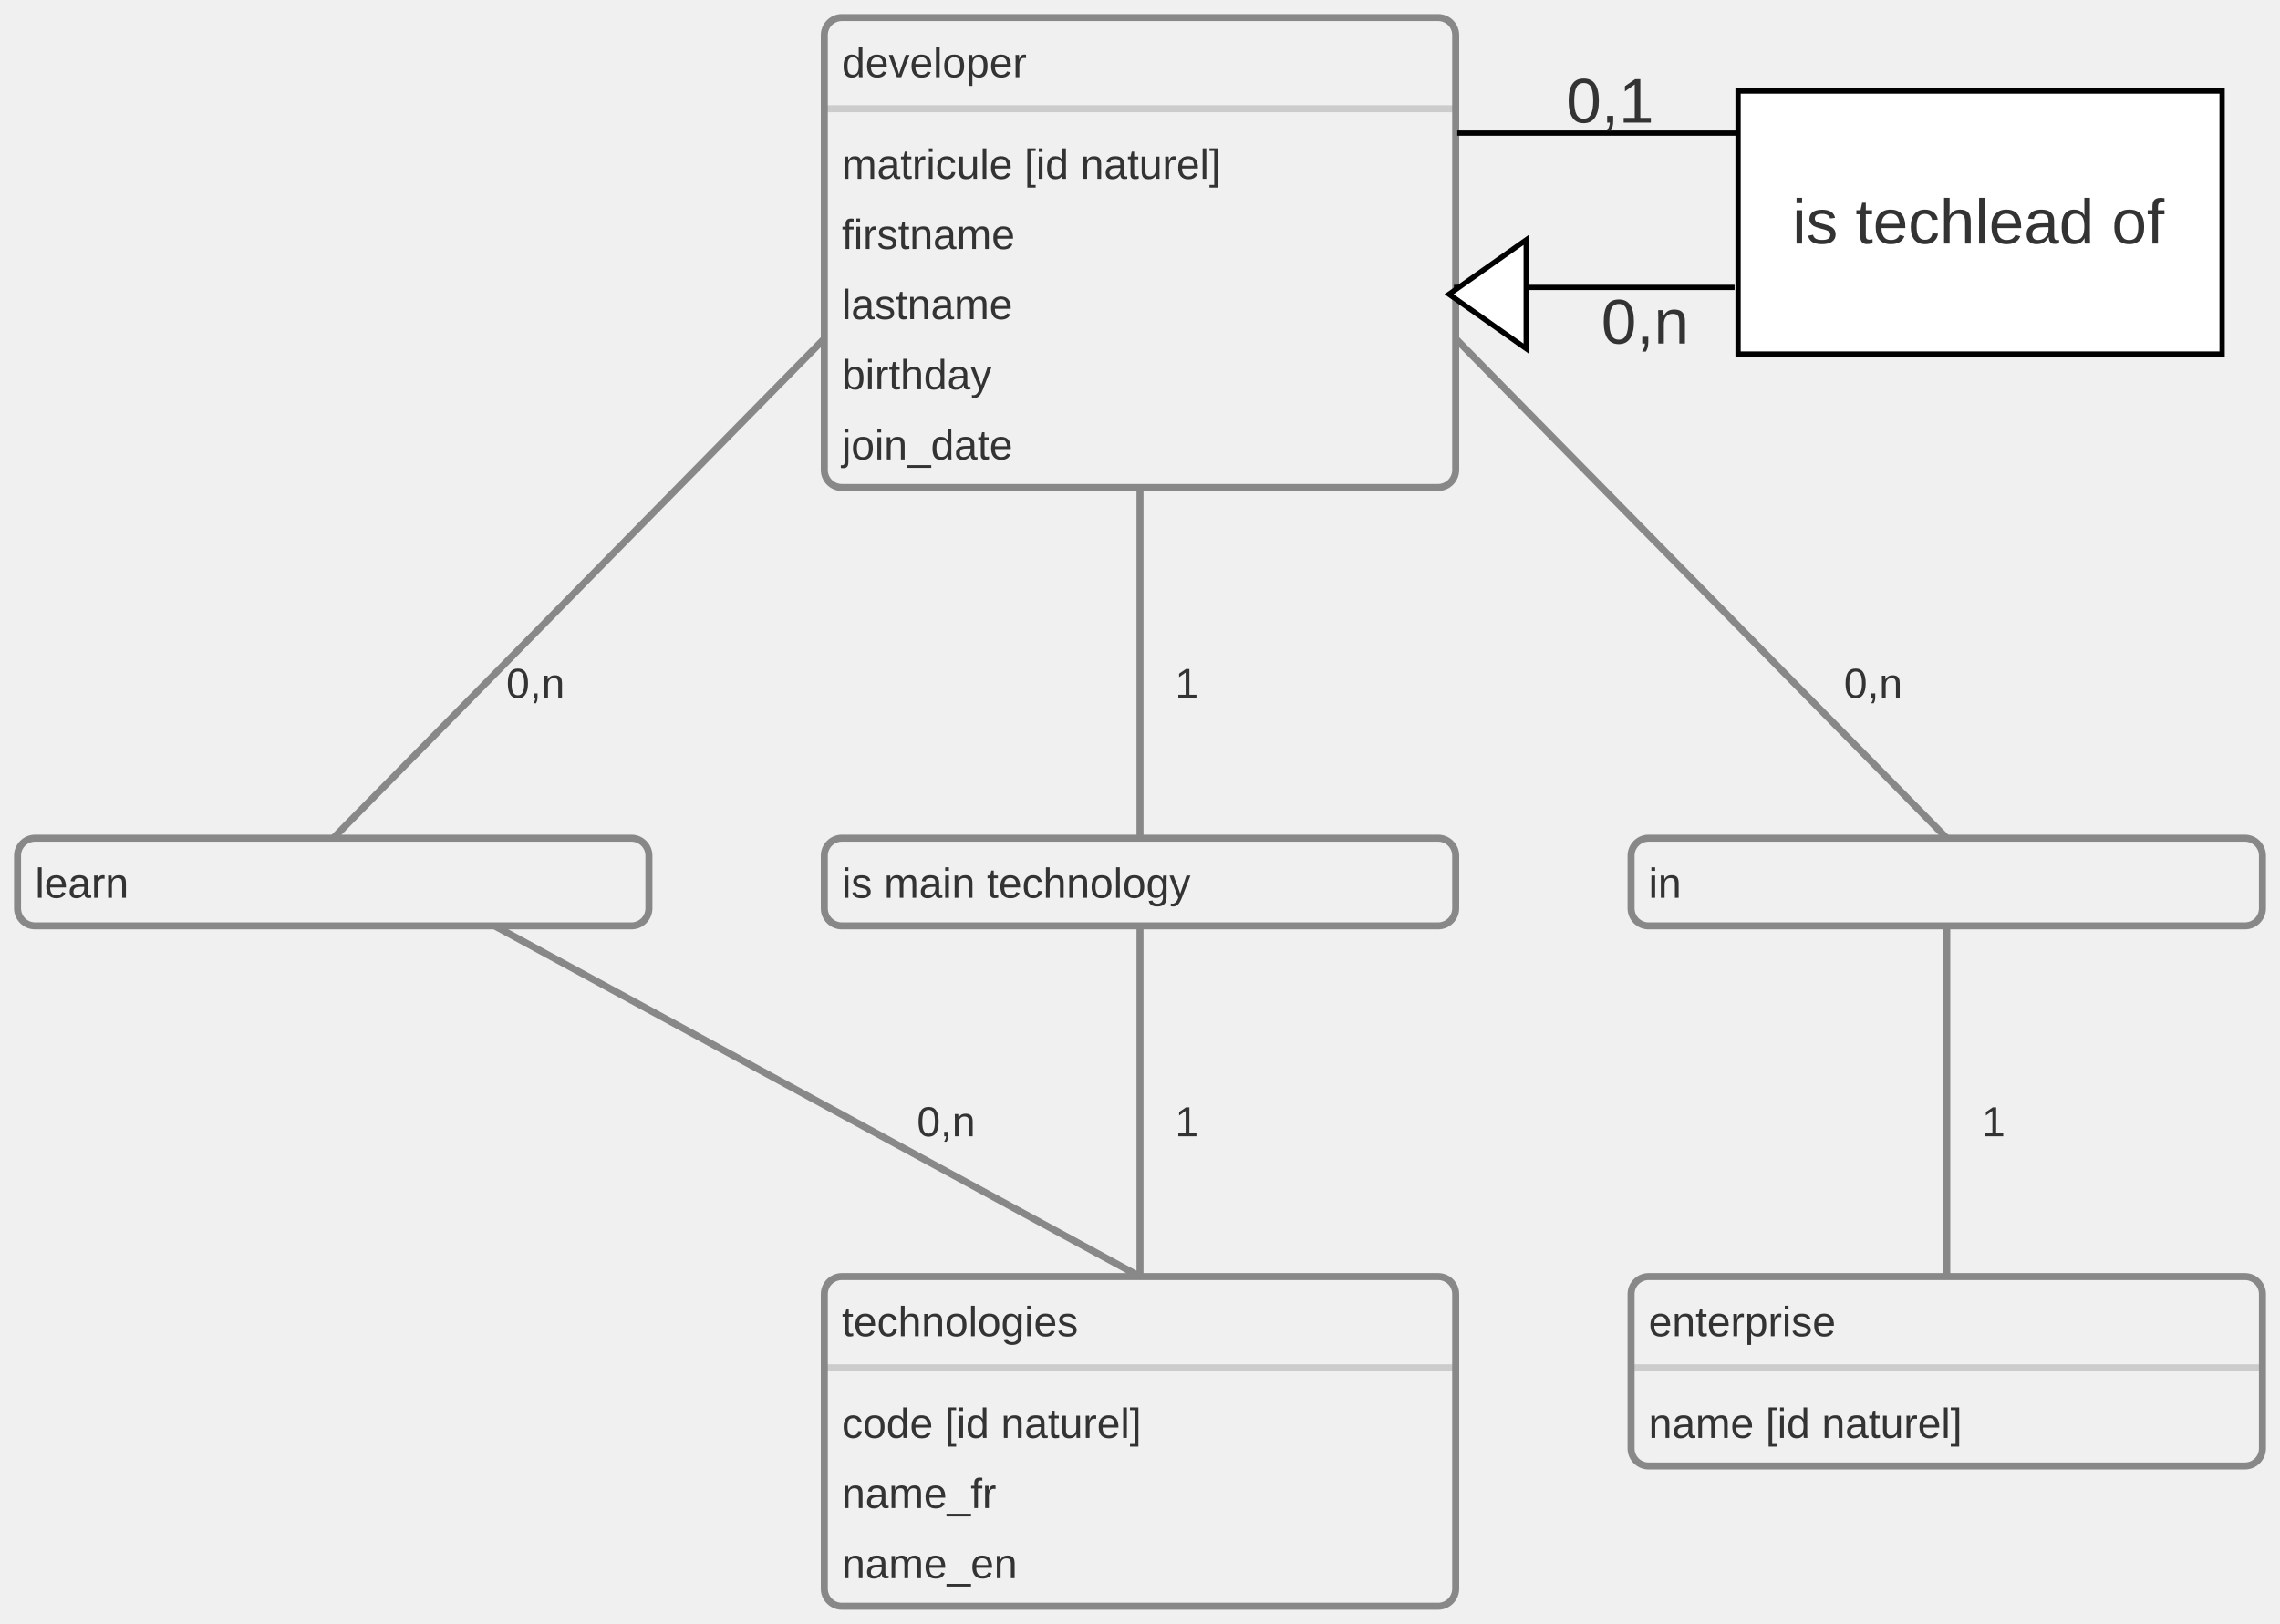
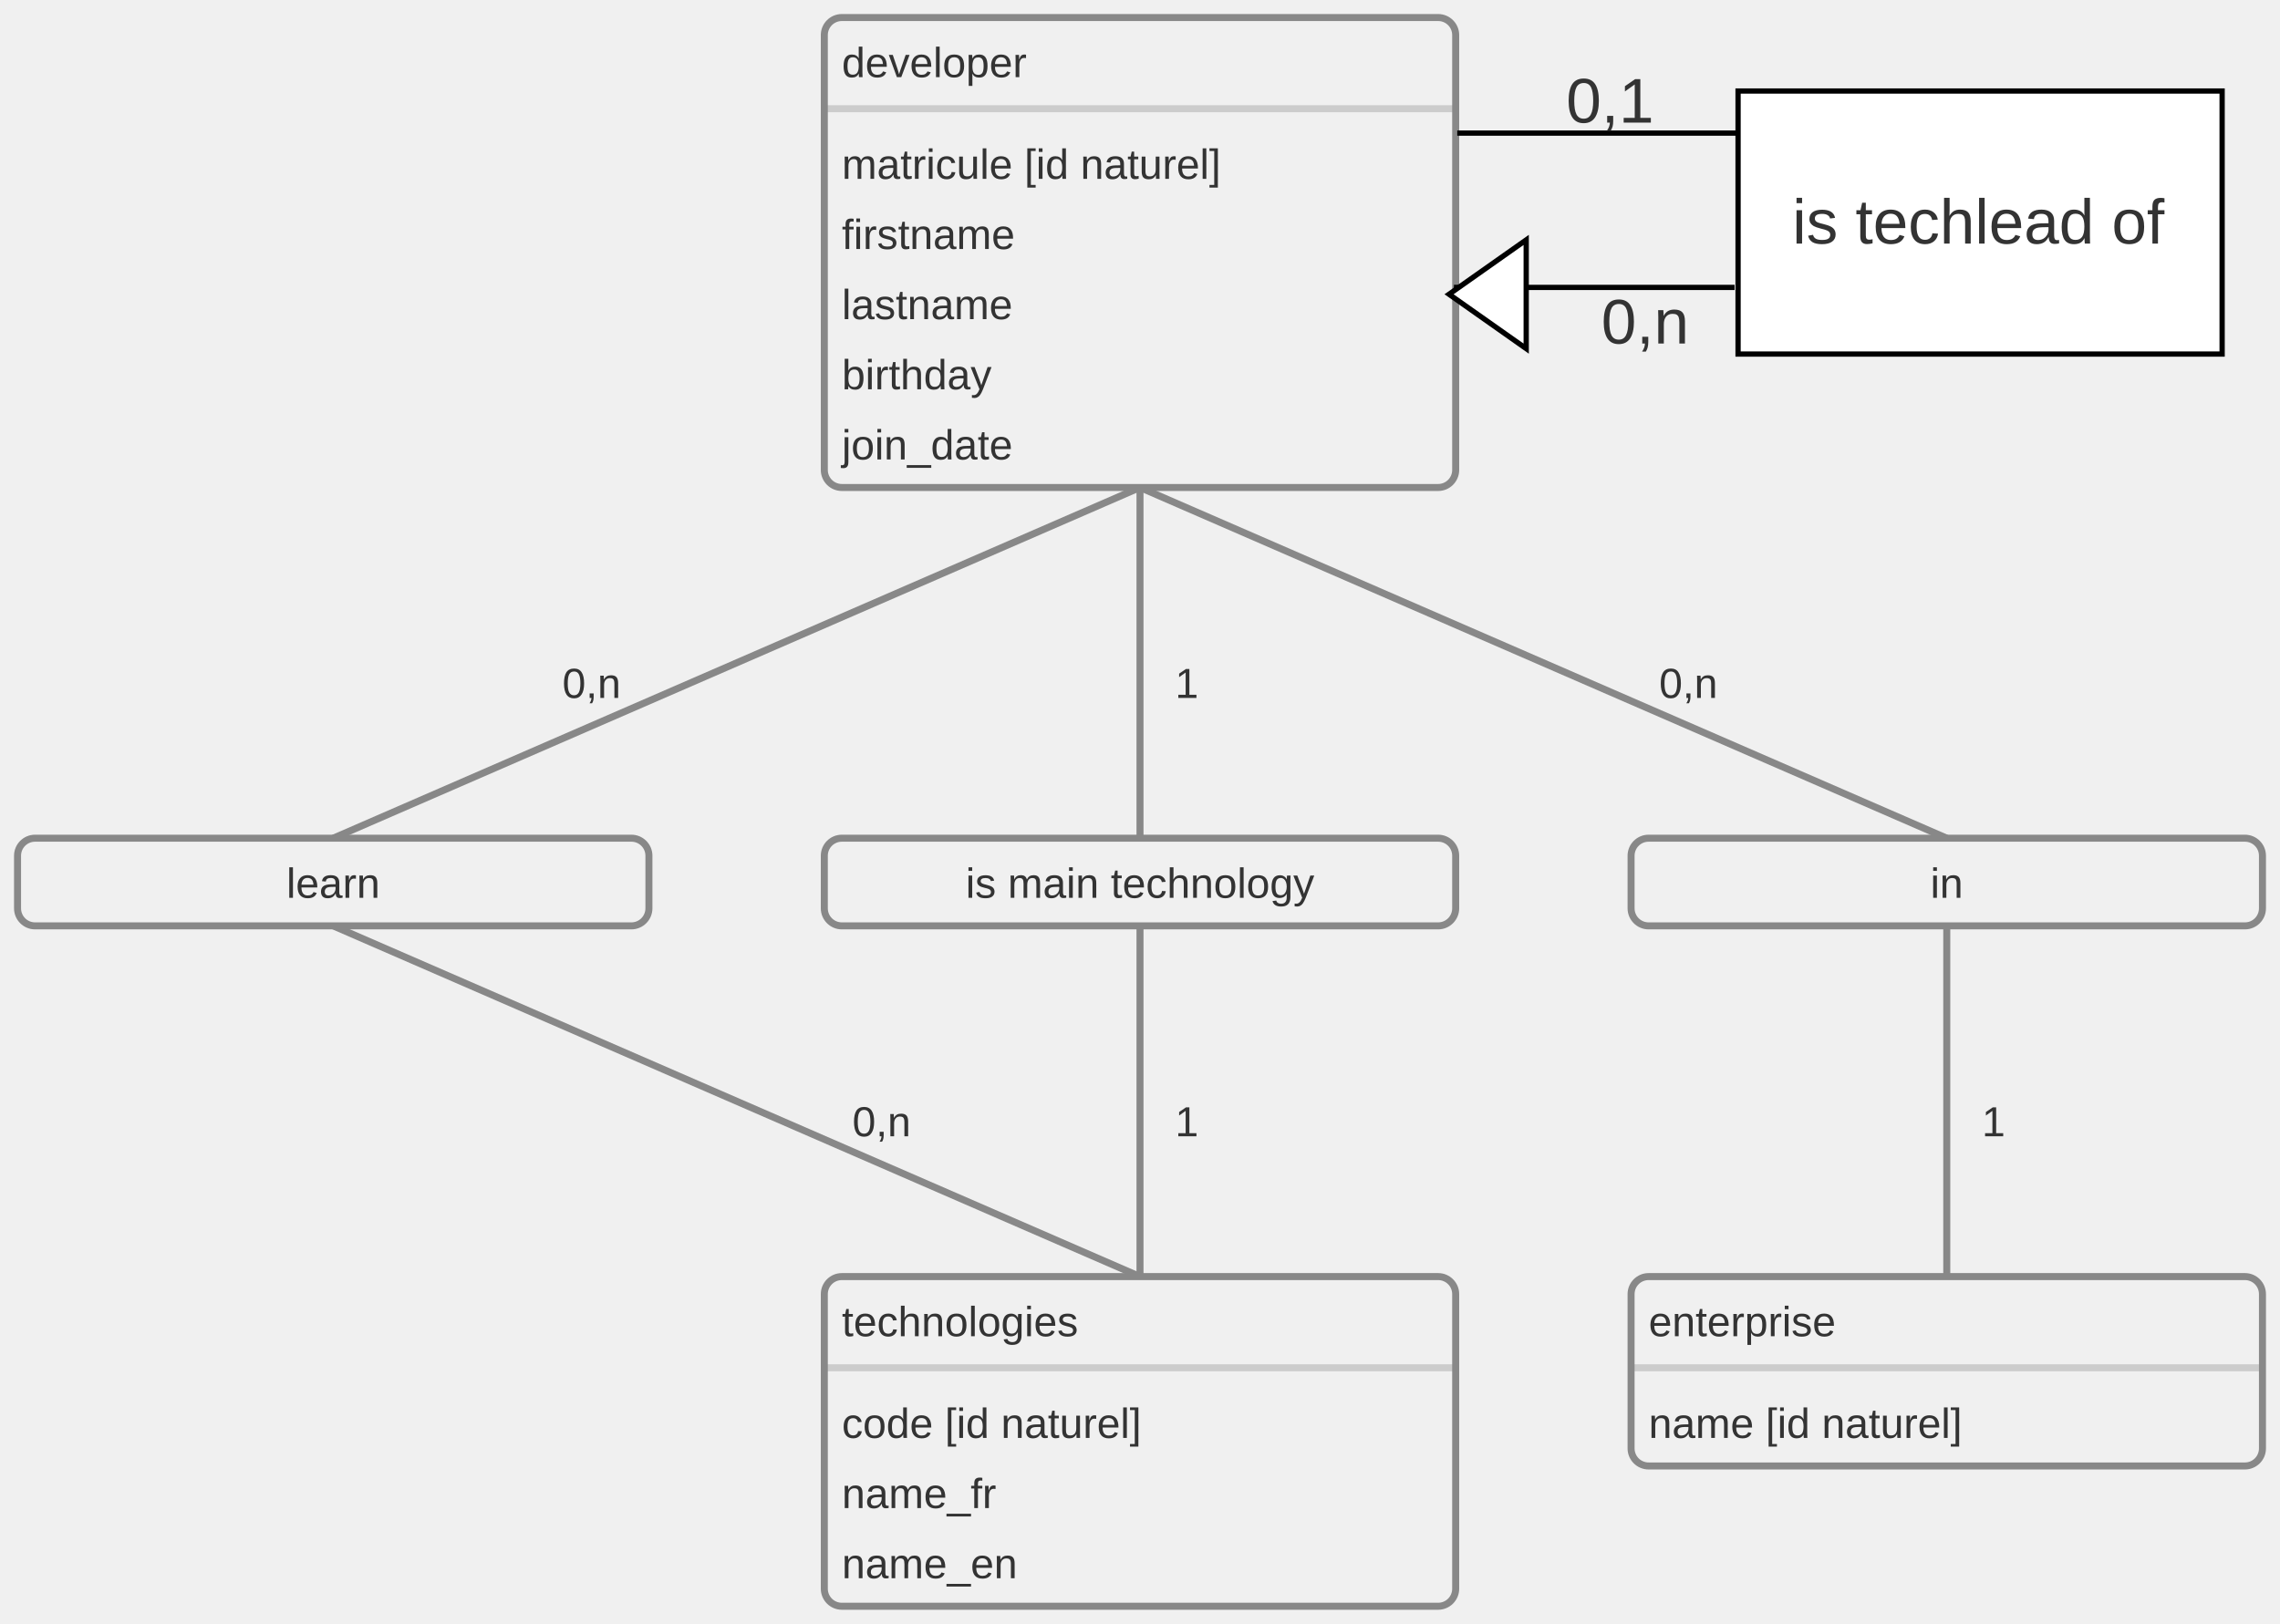
<svg xmlns="http://www.w3.org/2000/svg" width="650px" height="463px" viewBox="-5 -5 650 463">
-   <style>text {
-     fill: #333;
-     font-family: Arial, sans-serif;
-   }
-   .node line {
-     stroke: #ccc;
-   }
-   .node .background {
-     fill: #f0f0f0;
-   }
-   .node .border {
-     fill: transparent;  
-     stroke: #888;
-     stroke-width: 2;
-   }
-   .link {
-     stroke: #888;
-     stroke-width: 2;
-   }</style>
-   <g>
-     <rect fill="none" id="canvas_background" height="602" width="802" y="-1" x="-1" />
+   <style>
+         text {
+             fill: #333;
+             font-family: Arial, sans-serif;
+         }
+ 
+         .node line {
+             stroke: #ccc;
+         }
+ 
+         .node .background {
+             fill: #f0f0f0;
+         }
+ 
+         .node .border {
+             fill: transparent;
+             stroke: #888;
+             stroke-width: 2;
+         }
+ 
+         .link {
+             stroke: #888;
+             stroke-width: 2;
+         }
+     </style>
+   <g transform="translate(320, 134)">
+     <line class="link" x1="0" y1="0" x2="-230" y2="100" />
+     <text text-anchor="end" x="-148" y="60">0,n</text>
  </g>
-   <g>
-     <g id="svg_1">
-       <line id="svg_2" y2="234" x2="90" y1="0" x1="320" class="link" />
-       <text id="svg_3" y="194" x="139.316">0,n</text>
+   <g transform="translate(90, 259)">
+     <line class="link" x1="0" y1="0" x2="230" y2="100" />
+     <text text-anchor="start" x="148" y="60">0,n</text>
+   </g>
+   <g transform="translate(320, 134)">
+     <line class="link" x1="0" y1="0" x2="0" y2="100" />
+     <text text-anchor="start" x="10" y="60">1</text>
+   </g>
+   <g transform="translate(320, 259)">
+     <line class="link" x1="0" y1="0" x2="0" y2="100" />
+     <text text-anchor="start" x="10" y="60">1</text>
+   </g>
+   <g transform="translate(320, 134)">
+     <line class="link" x1="0" y1="0" x2="230" y2="100" />
+     <text text-anchor="start" x="148" y="60">0,n</text>
+   </g>
+   <g transform="translate(550, 259)">
+     <line class="link" x1="0" y1="0" x2="0" y2="100" />
+     <text text-anchor="start" x="10" y="60">1</text>
+   </g>
+   <g class="node" transform="translate(235, 0)">
+     <rect class="background" x="-5" rx="5" width="180" height="134" />
+     <text text-anchor="start" x="0" y="17">developer</text>
+     <g transform="translate(0, 29)">
+       <line stroke-width="2" x1="-5" x2="175" y1="-3" y2="-3" />
+       <text fill="white" text-anchor="start" x="0" y="17">matricule [id naturel]</text>
+       <text fill="white" text-anchor="start" x="0" y="37">firstname</text>
+       <text fill="white" text-anchor="start" x="0" y="57">lastname</text>
+       <text fill="white" text-anchor="start" x="0" y="77">birthday</text>
+       <text fill="white" text-anchor="start" x="0" y="97">join_date</text>
    </g>
-     <g id="svg_4">
-       <line id="svg_5" y2="359" x2="320" y1="234" x1="90" class="link" />
-       <text id="svg_6" y="319" x="256.4">0,n</text>
+     <rect class="border" x="-5" rx="5" width="180" height="134" />
+   </g>
+   <g class="node" transform="translate(5, 234)">
+     <rect class="background" x="-5" rx="5" width="180" height="25" />
+     <text text-anchor="middle" x="85" y="17">learn</text>
+     <rect class="border" x="-5" rx="5" width="180" height="25" />
+   </g>
+   <g class="node" transform="translate(235, 234)">
+     <rect class="background" x="-5" rx="5" width="180" height="25" />
+     <text text-anchor="middle" x="85" y="17">is main technology</text>
+     <rect class="border" x="-5" rx="5" width="180" height="25" />
+   </g>
+   <g class="node" transform="translate(465, 234)">
+     <rect class="background" x="-5" rx="5" width="180" height="25" />
+     <text text-anchor="middle" x="85" y="17">in</text>
+     <rect class="border" x="-5" rx="5" width="180" height="25" />
+   </g>
+   <g class="node" transform="translate(235, 359)">
+     <rect class="background" x="-5" rx="5" width="180" height="94" />
+     <text text-anchor="start" x="0" y="17">technologies</text>
+     <g transform="translate(0, 29)">
+       <line stroke-width="2" x1="-5" x2="175" y1="-3" y2="-3" />
+       <text fill="white" text-anchor="start" x="0" y="17">code [id naturel]</text>
+       <text fill="white" text-anchor="start" x="0" y="37">name_fr</text>
+       <text fill="white" text-anchor="start" x="0" y="57">name_en</text>
    </g>
-     <g id="svg_7">
-       <line id="svg_8" y2="234" x2="320" y1="0" x1="320" class="link" />
-       <text id="svg_9" y="194" x="330">1</text>
+     <rect class="border" x="-5" rx="5" width="180" height="94" />
+   </g>
+   <g class="node" transform="translate(465, 359)">
+     <rect class="background" x="-5" rx="5" width="180" height="54" />
+     <text text-anchor="start" x="0" y="17">enterprise</text>
+     <g transform="translate(0, 29)">
+       <line stroke-width="2" x1="-5" x2="175" y1="-3" y2="-3" />
+       <text fill="white" text-anchor="start" x="0" y="17">name [id naturel]</text>
    </g>
-     <g id="svg_10">
-       <line id="svg_11" y2="359" x2="320" y1="234" x1="320" class="link" />
-       <text id="svg_12" y="319" x="330">1</text>
-     </g>
-     <g id="svg_13">
-       <line id="svg_14" y2="234" x2="550" y1="0" x1="320" class="link" />
-       <text id="svg_15" y="194" x="520.684">0,n</text>
-     </g>
-     <g id="svg_16">
-       <line id="svg_17" y2="359" x2="550" y1="234" x1="550" class="link" />
-       <text id="svg_18" y="319" x="560">1</text>
-     </g>
-     <g id="svg_19" class="node">
-       <rect id="svg_20" y="0" height="134" width="180" rx="5" x="230" class="background" />
-       <text id="svg_21" x="235" y="17">developer</text>
-       <g id="svg_22">
-         <line id="svg_23" y2="26" y1="26" x2="410" x1="230" stroke-width="2" />
-         <text id="svg_24" x="235" y="46" fill="white">matricule [id naturel]</text>
-         <text id="svg_25" x="235" y="66" fill="white">firstname</text>
-         <text id="svg_26" x="235" y="86" fill="white">lastname</text>
-         <text id="svg_27" x="235" y="106" fill="white">birthday</text>
-         <text id="svg_28" x="235" y="126" fill="white">join_date</text>
-       </g>
-       <rect id="svg_29" y="0" height="134" width="180" rx="5" x="230" class="border" />
-     </g>
-     <g id="svg_30" class="node">
-       <rect id="svg_31" y="234" height="25" width="180" rx="5" x="0" class="background" />
-       <text id="svg_32" x="5" y="251">learn</text>
-       <rect id="svg_33" y="234" height="25" width="180" rx="5" x="0" class="border" />
-     </g>
-     <g id="svg_34" class="node">
-       <rect id="svg_35" y="234" height="25" width="180" rx="5" x="230" class="background" />
-       <text id="svg_36" x="235" y="251">is main technology</text>
-       <rect id="svg_37" y="234" height="25" width="180" rx="5" x="230" class="border" />
-     </g>
-     <g id="svg_38" class="node">
-       <rect id="svg_39" y="234" height="25" width="180" rx="5" x="460" class="background" />
-       <text id="svg_40" x="465" y="251">in</text>
-       <rect id="svg_41" y="234" height="25" width="180" rx="5" x="460" class="border" />
-     </g>
-     <g id="svg_42" class="node">
-       <rect id="svg_43" y="359" height="94" width="180" rx="5" x="230" class="background" />
-       <text id="svg_44" x="235" y="376">technologies</text>
-       <g id="svg_45">
-         <line id="svg_46" y2="385" y1="385" x2="410" x1="230" stroke-width="2" />
-         <text id="svg_47" x="235" y="405" fill="white">code [id naturel]</text>
-         <text id="svg_48" x="235" y="425" fill="white">name_fr</text>
-         <text id="svg_51" x="235" y="445" fill="white">name_en</text>
-       </g>
-       <rect id="svg_54" y="359" height="94" width="180" rx="5" x="230" class="border" />
-     </g>
-     <g id="svg_57" class="node">
-       <rect id="svg_59" y="359" height="54" width="180" rx="5" x="460" class="background" />
-       <text id="svg_60" x="465" y="376">enterprise</text>
-       <g id="svg_61">
-         <line id="svg_62" y2="385" y1="385" x2="640" x1="460" stroke-width="2" />
-         <text id="svg_63" x="465" y="405" fill="white">name [id naturel]</text>
-       </g>
-       <rect id="svg_64" y="359" height="54" width="180" rx="5" x="460" class="border" />
-     </g>
-     <g id="svg_65">
-       <rect fill="#fff" stroke-width="1.5" x="490.5" y="20.953" width="138" height="75" id="svg_49" stroke="#000" />
-       <text fill="#000000" stroke="#000" stroke-width="0" stroke-opacity="null" fill-opacity="null" x="505.969" y="64.453" id="svg_50" font-size="18" font-family="Helvetica, Arial, sans-serif" text-anchor="start" xml:space="preserve">is techlead of</text>
-       <line fill="none" stroke="#000" stroke-width="1.5" stroke-opacity="null" fill-opacity="null" x1="490.5" y1="32.953" x2="410.444" y2="32.953" id="svg_52" stroke-linejoin="null" stroke-linecap="null" />
-       <line fill="none" stroke="#000" stroke-width="1.5" stroke-opacity="null" fill-opacity="null" x1="409.5" y1="76.953" x2="489.506" y2="76.953" id="svg_53" stroke-linejoin="null" stroke-linecap="null" />
-       <path fill="#fff" stroke="#000" stroke-width="1.5" stroke-opacity="null" fill-opacity="null" d="m403.603,89.905l15.5,-22l15.5,22l-31,0l-0,0z" id="svg_55" transform="rotate(-90 419.1025,78.90524) " />
-       <text fill="#000000" stroke="#000" stroke-width="0" stroke-opacity="null" fill-opacity="null" x="451.5" y="92.953" id="svg_56" font-size="18" font-family="Helvetica, Arial, sans-serif" text-anchor="start" xml:space="preserve">0,n</text>
-       <text fill="#000000" stroke-width="0" stroke-opacity="null" fill-opacity="null" x="441.5" y="29.953" id="svg_58" font-size="18" font-family="Helvetica, Arial, sans-serif" text-anchor="start" xml:space="preserve" stroke="#000">0,1</text>
-     </g>
+     <rect class="border" x="-5" rx="5" width="180" height="54" />
+   </g>
+   <g id="svg_65">
+     <rect fill="#fff" stroke-width="1.5" x="490.5" y="20.953" width="138" height="75" id="svg_49" stroke="#000" />
+     <text fill="#000000" stroke="#000" stroke-width="0" stroke-opacity="null" fill-opacity="null" x="505.969" y="64.453" id="svg_50" font-size="18" font-family="Helvetica, Arial, sans-serif" text-anchor="start" xml:space="preserve">is techlead of</text>
+     <line fill="none" stroke="#000" stroke-width="1.5" stroke-opacity="null" fill-opacity="null" x1="490.5" y1="32.953" x2="410.444" y2="32.953" id="svg_52" stroke-linejoin="null" stroke-linecap="null" />
+     <line fill="none" stroke="#000" stroke-width="1.5" stroke-opacity="null" fill-opacity="null" x1="409.5" y1="76.953" x2="489.506" y2="76.953" id="svg_53" stroke-linejoin="null" stroke-linecap="null" />
+     <path fill="#fff" stroke="#000" stroke-width="1.5" stroke-opacity="null" fill-opacity="null" d="m403.603,89.905l15.5,-22l15.5,22l-31,0l-0,0z" id="svg_55" transform="rotate(-90 419.1025,78.90524) " />
+     <text fill="#000000" stroke="#000" stroke-width="0" stroke-opacity="null" fill-opacity="null" x="451.5" y="92.953" id="svg_56" font-size="18" font-family="Helvetica, Arial, sans-serif" text-anchor="start" xml:space="preserve">0,n</text>
+     <text fill="#000000" stroke-width="0" stroke-opacity="null" fill-opacity="null" x="441.5" y="29.953" id="svg_58" font-size="18" font-family="Helvetica, Arial, sans-serif" text-anchor="start" xml:space="preserve" stroke="#000">0,1</text>
  </g>
</svg>
